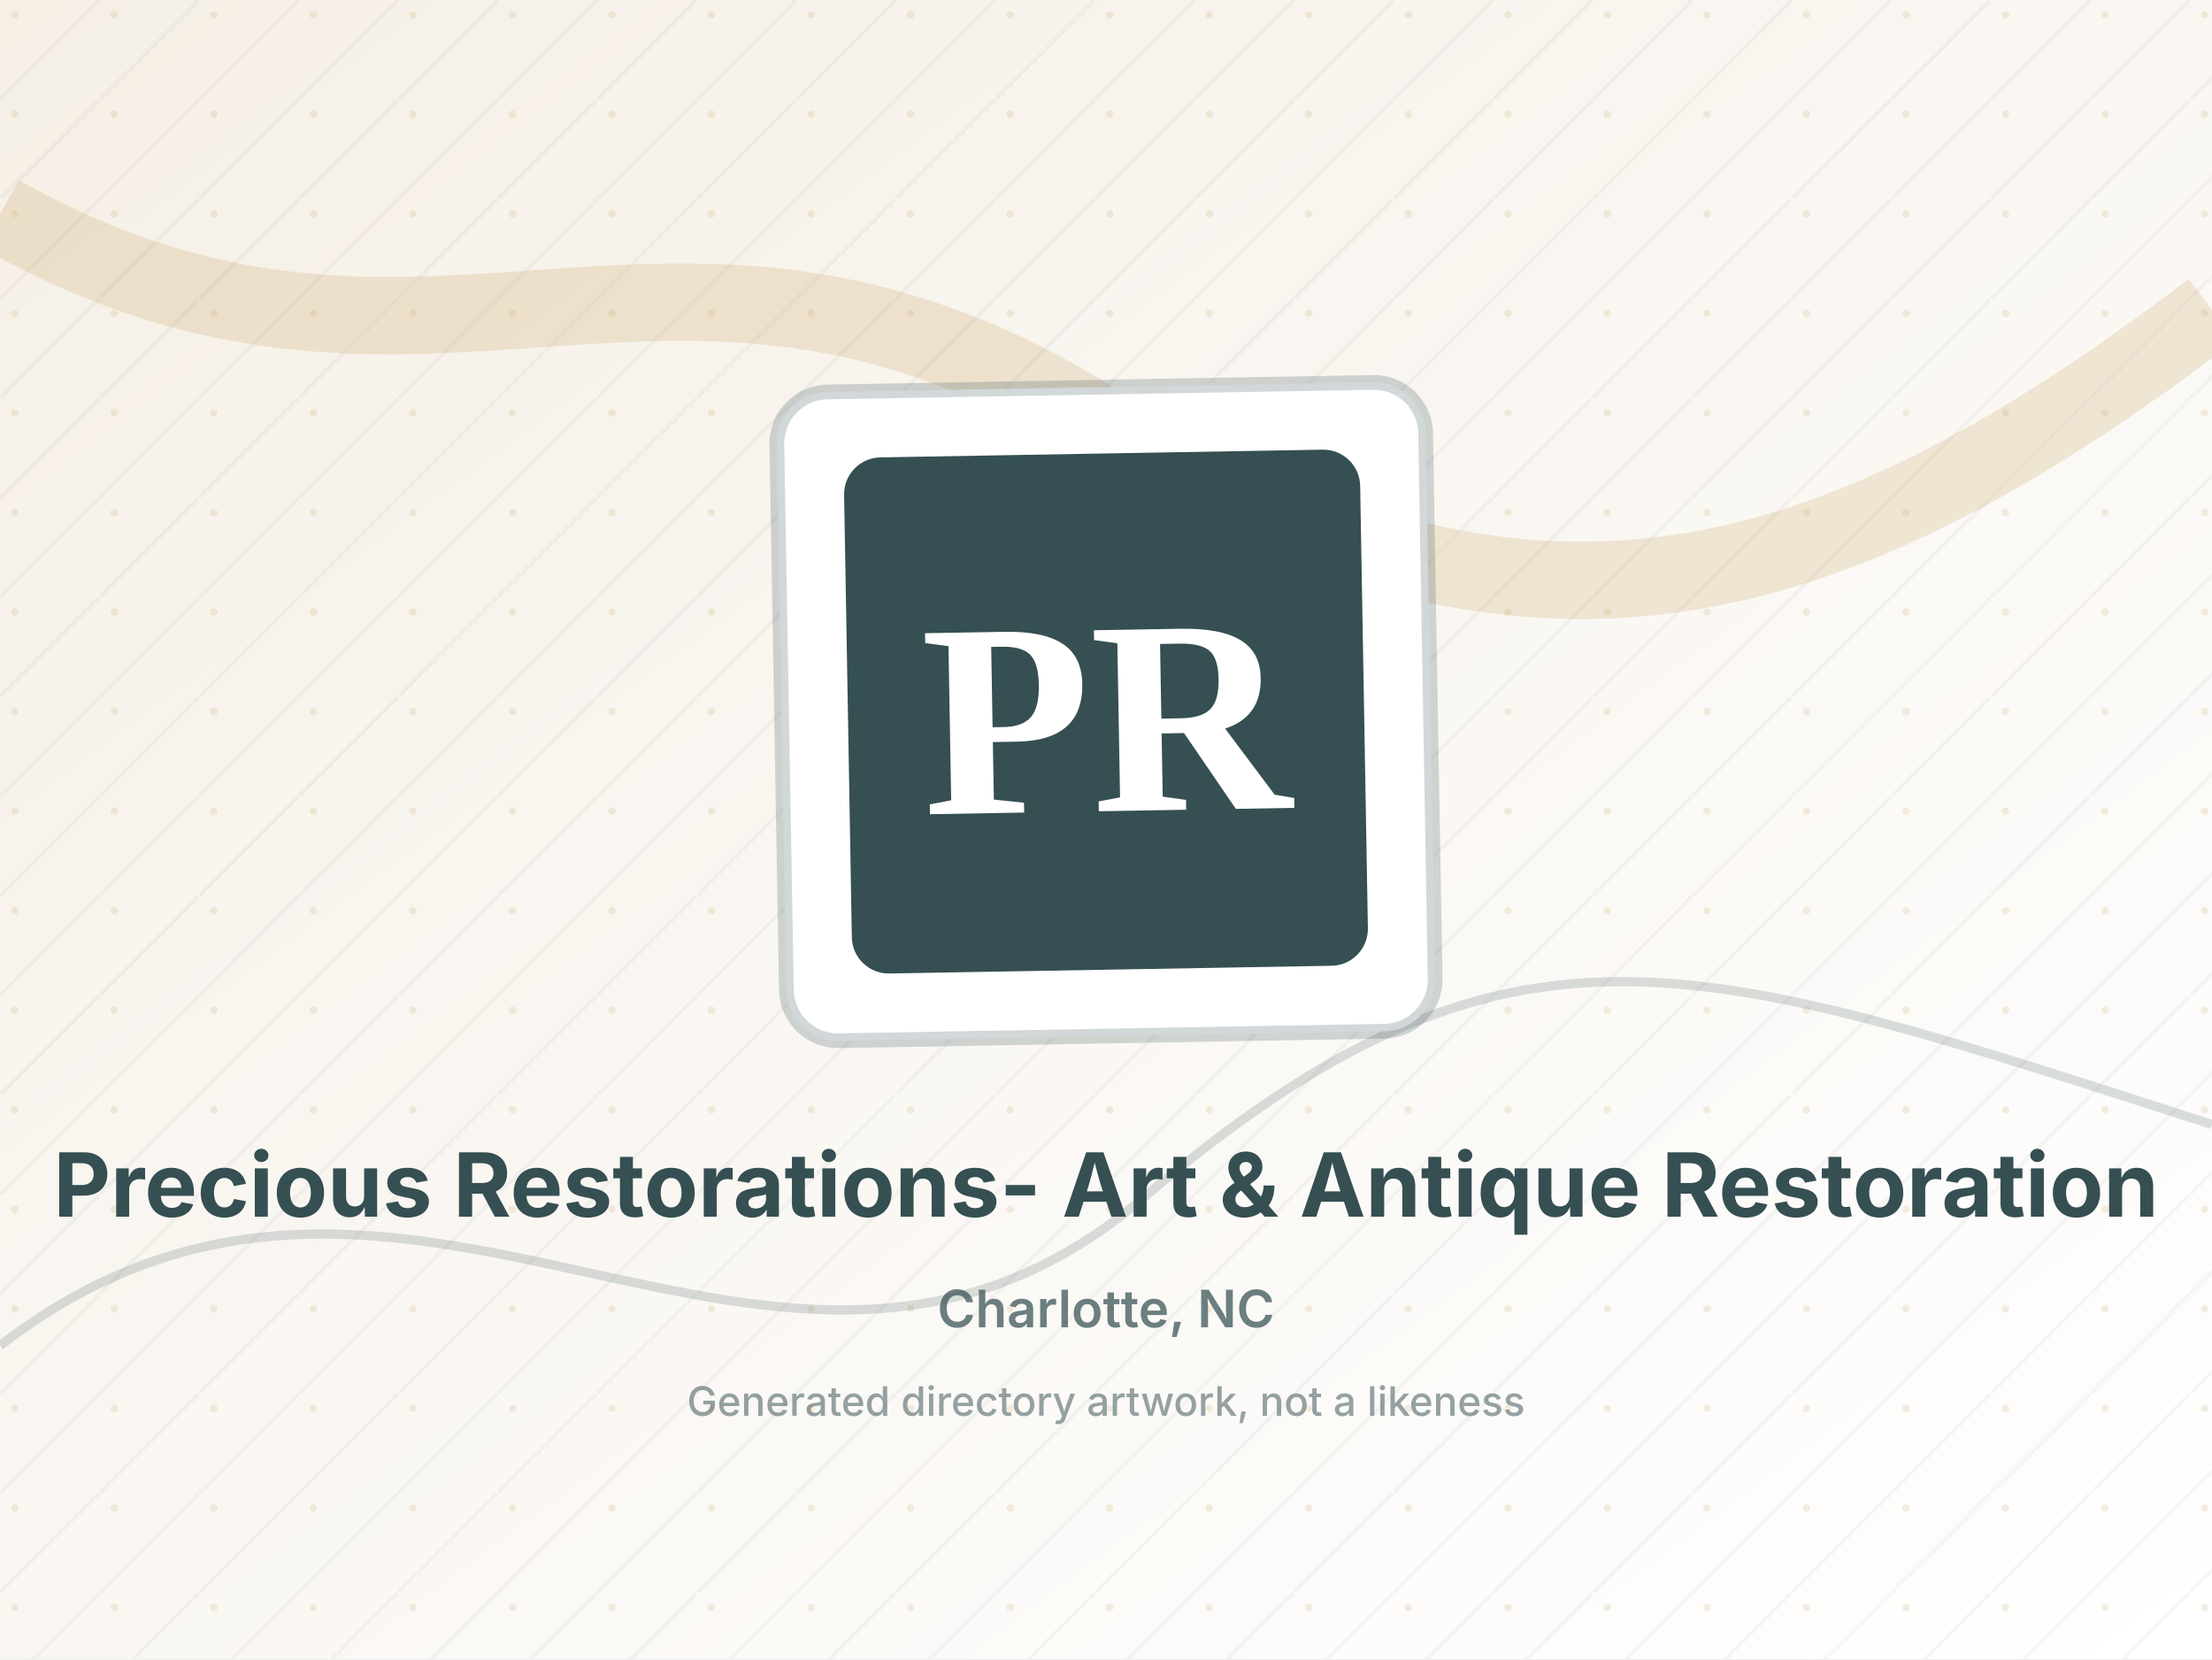
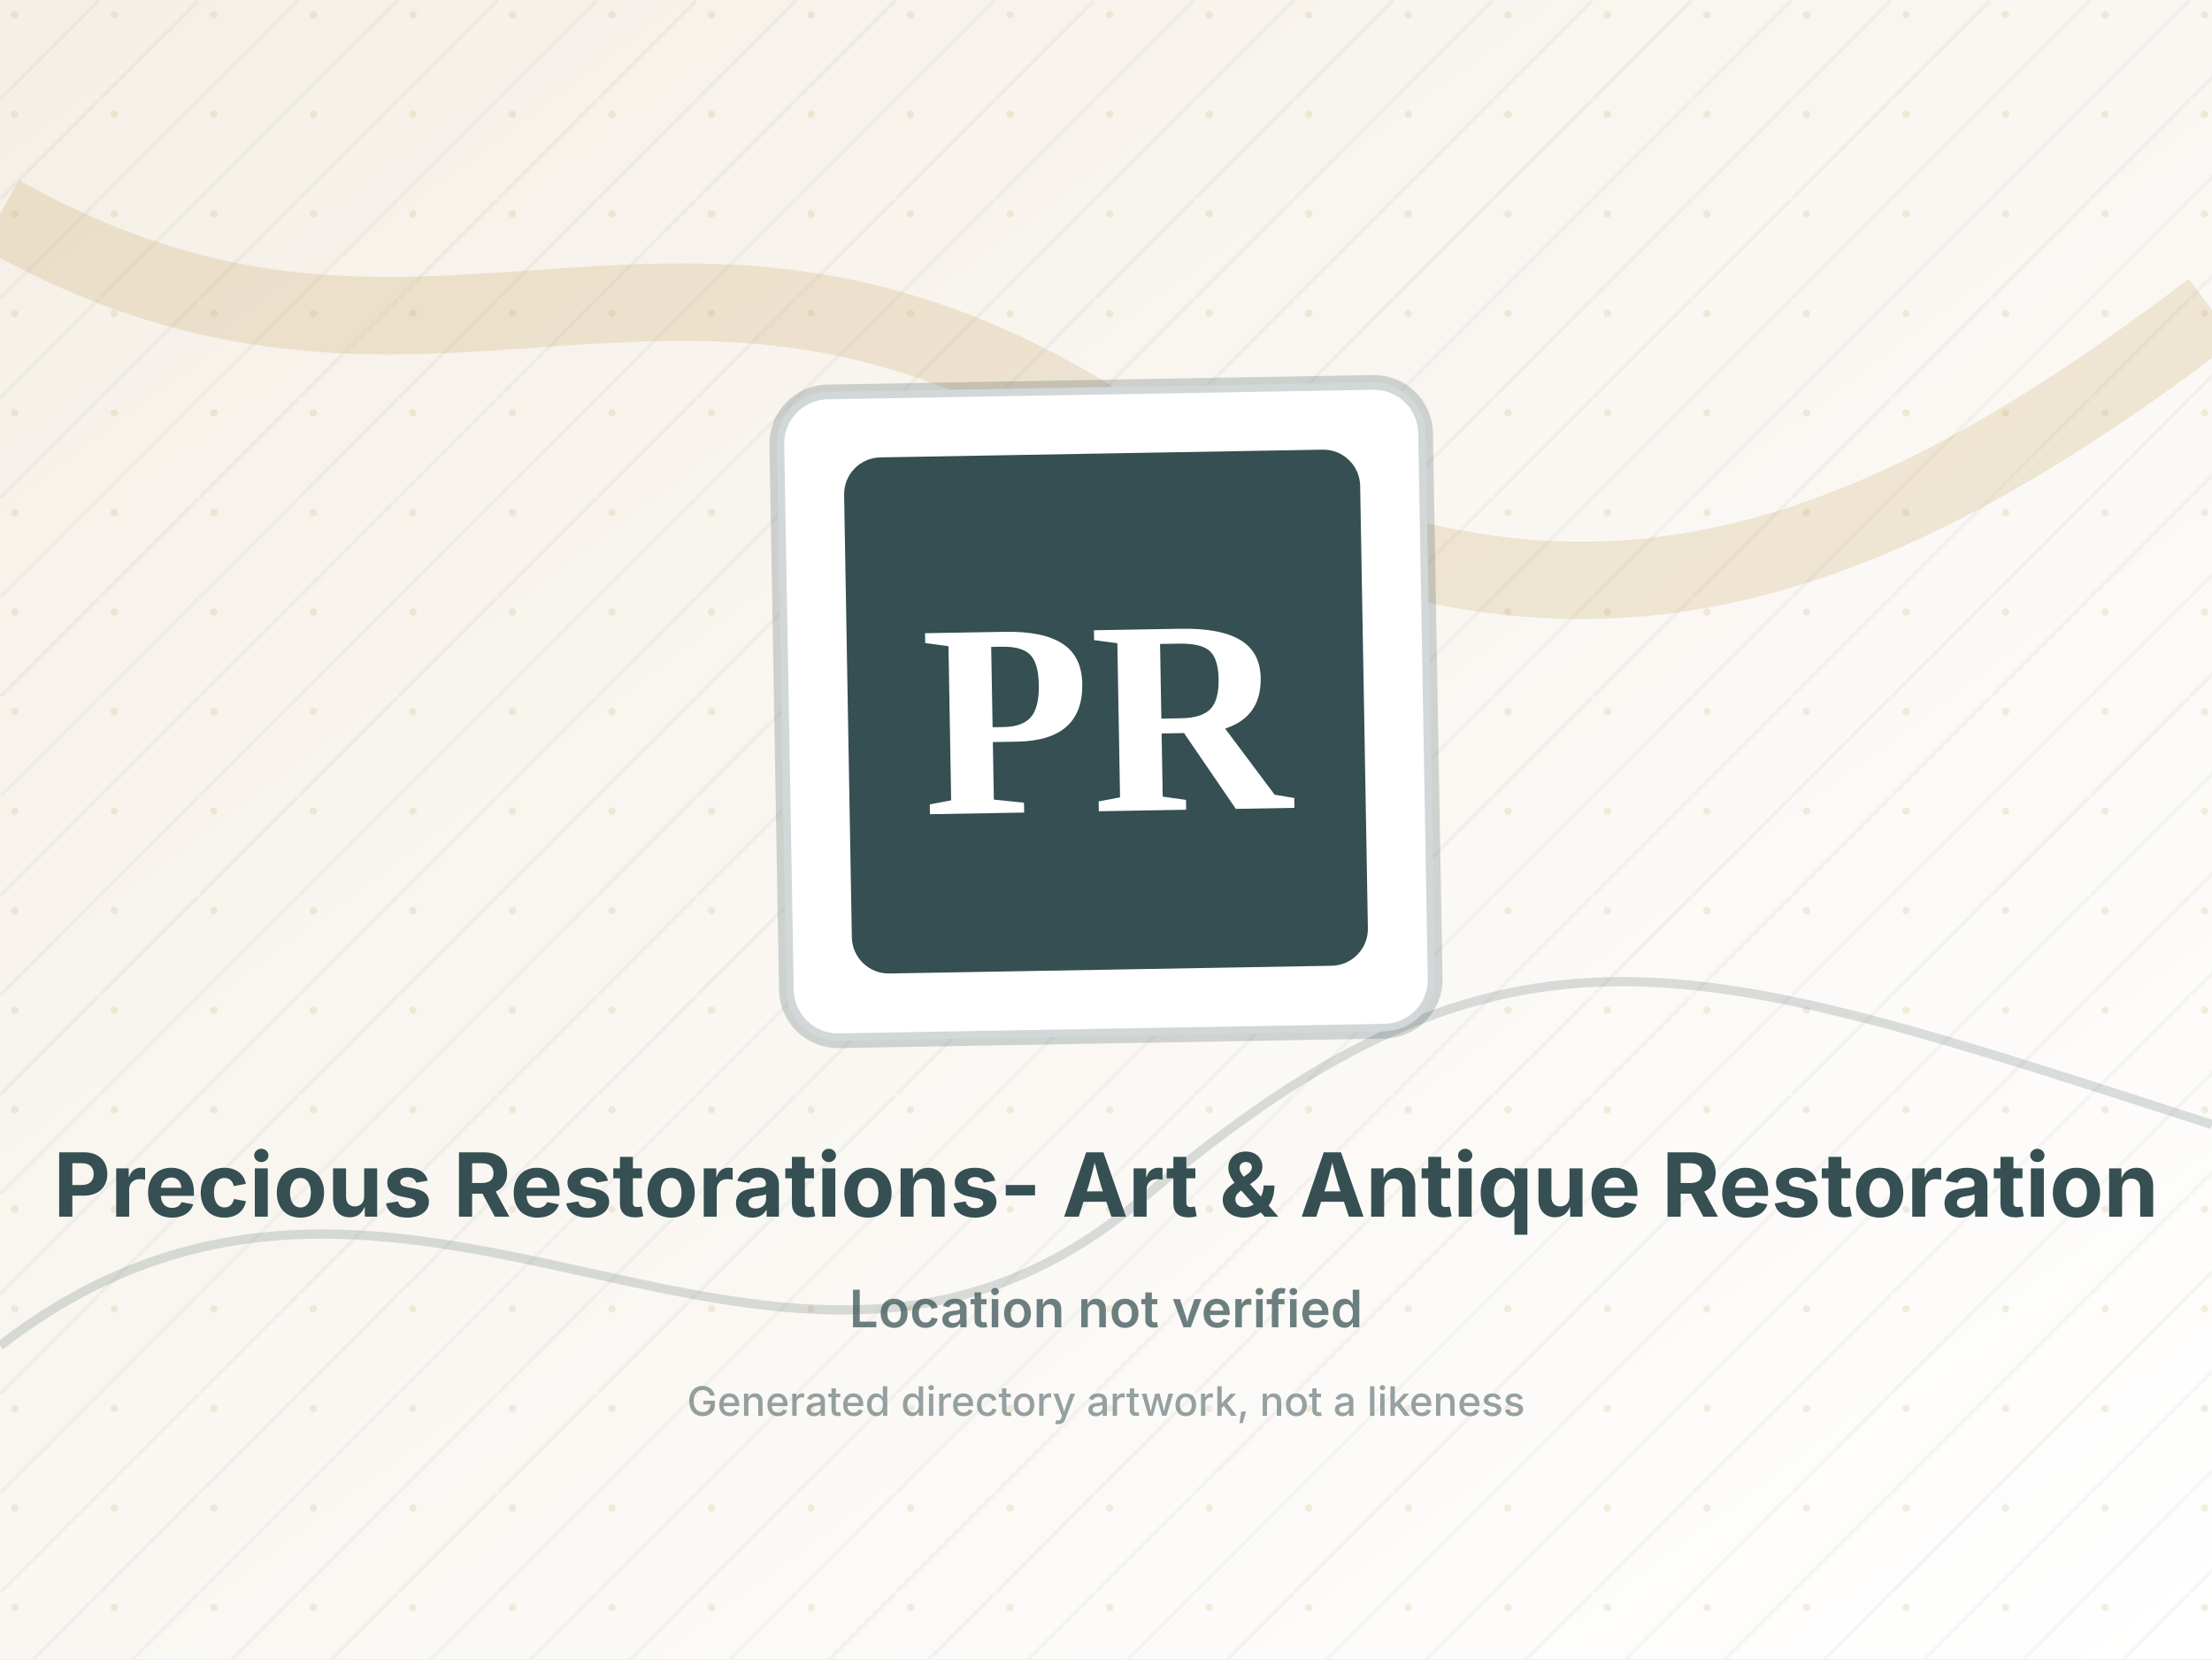
<svg xmlns="http://www.w3.org/2000/svg" viewBox="0 0 1200 900" role="img" aria-labelledby="title desc">
  <defs>
    <linearGradient id="paper" x1="0" y1="0" x2="1" y2="1">
      <stop offset="0" stop-color="#f5efe6" />
      <stop offset="1" stop-color="#ffffff" />
    </linearGradient>
    <pattern id="ticks" width="54" height="54" patternUnits="userSpaceOnUse">
      <path d="M0 54 L54 0" stroke="#354f52" stroke-opacity=".045" stroke-width="2" />
      <circle cx="8" cy="8" r="2" fill="#c6a15b" fill-opacity=".18" />
    </pattern>
  </defs>
  <rect width="1200" height="900" fill="url(#paper)" />
  <rect width="1200" height="900" fill="url(#ticks)" />
  <path d="M0 116 C230 246, 360 86, 590 226 S980 336, 1200 168" fill="none" stroke="#c6a15b" stroke-width="42" stroke-opacity=".22" />
  <path d="M0 730 C220 560, 420 820, 620 650 S920 520, 1200 610" fill="none" stroke="#354f52" stroke-width="5" stroke-opacity=".18" />
  <g transform="translate(600 386) rotate(-1)">
    <rect x="-176" y="-176" width="352" height="352" rx="28" fill="#fff" stroke="#354f52" stroke-opacity=".22" stroke-width="8" />
    <rect x="-140" y="-140" width="280" height="280" rx="20" fill="#354f52" />
    <text x="0" y="54" text-anchor="middle" font-family="Georgia, 'Times New Roman', serif" font-size="150" font-weight="700" fill="#fff">PR</text>
  </g>
  <g font-family="Inter, Arial, sans-serif" text-anchor="middle">
    <text x="600" y="660" font-size="48" font-weight="700" fill="#354f52">Precious Restorations- Art &amp; Antique Restoration</text>
-     <text x="600" y="720" font-size="28" font-weight="600" fill="#354f52" opacity=".72">Charlotte, NC</text>
+     <text x="600" y="720" font-size="28" font-weight="600" fill="#354f52" opacity=".72">Location not verified</text>
    <text x="600" y="768" font-size="22" font-weight="500" fill="#354f52" opacity=".52">Generated directory artwork, not a likeness</text>
  </g>
</svg>
